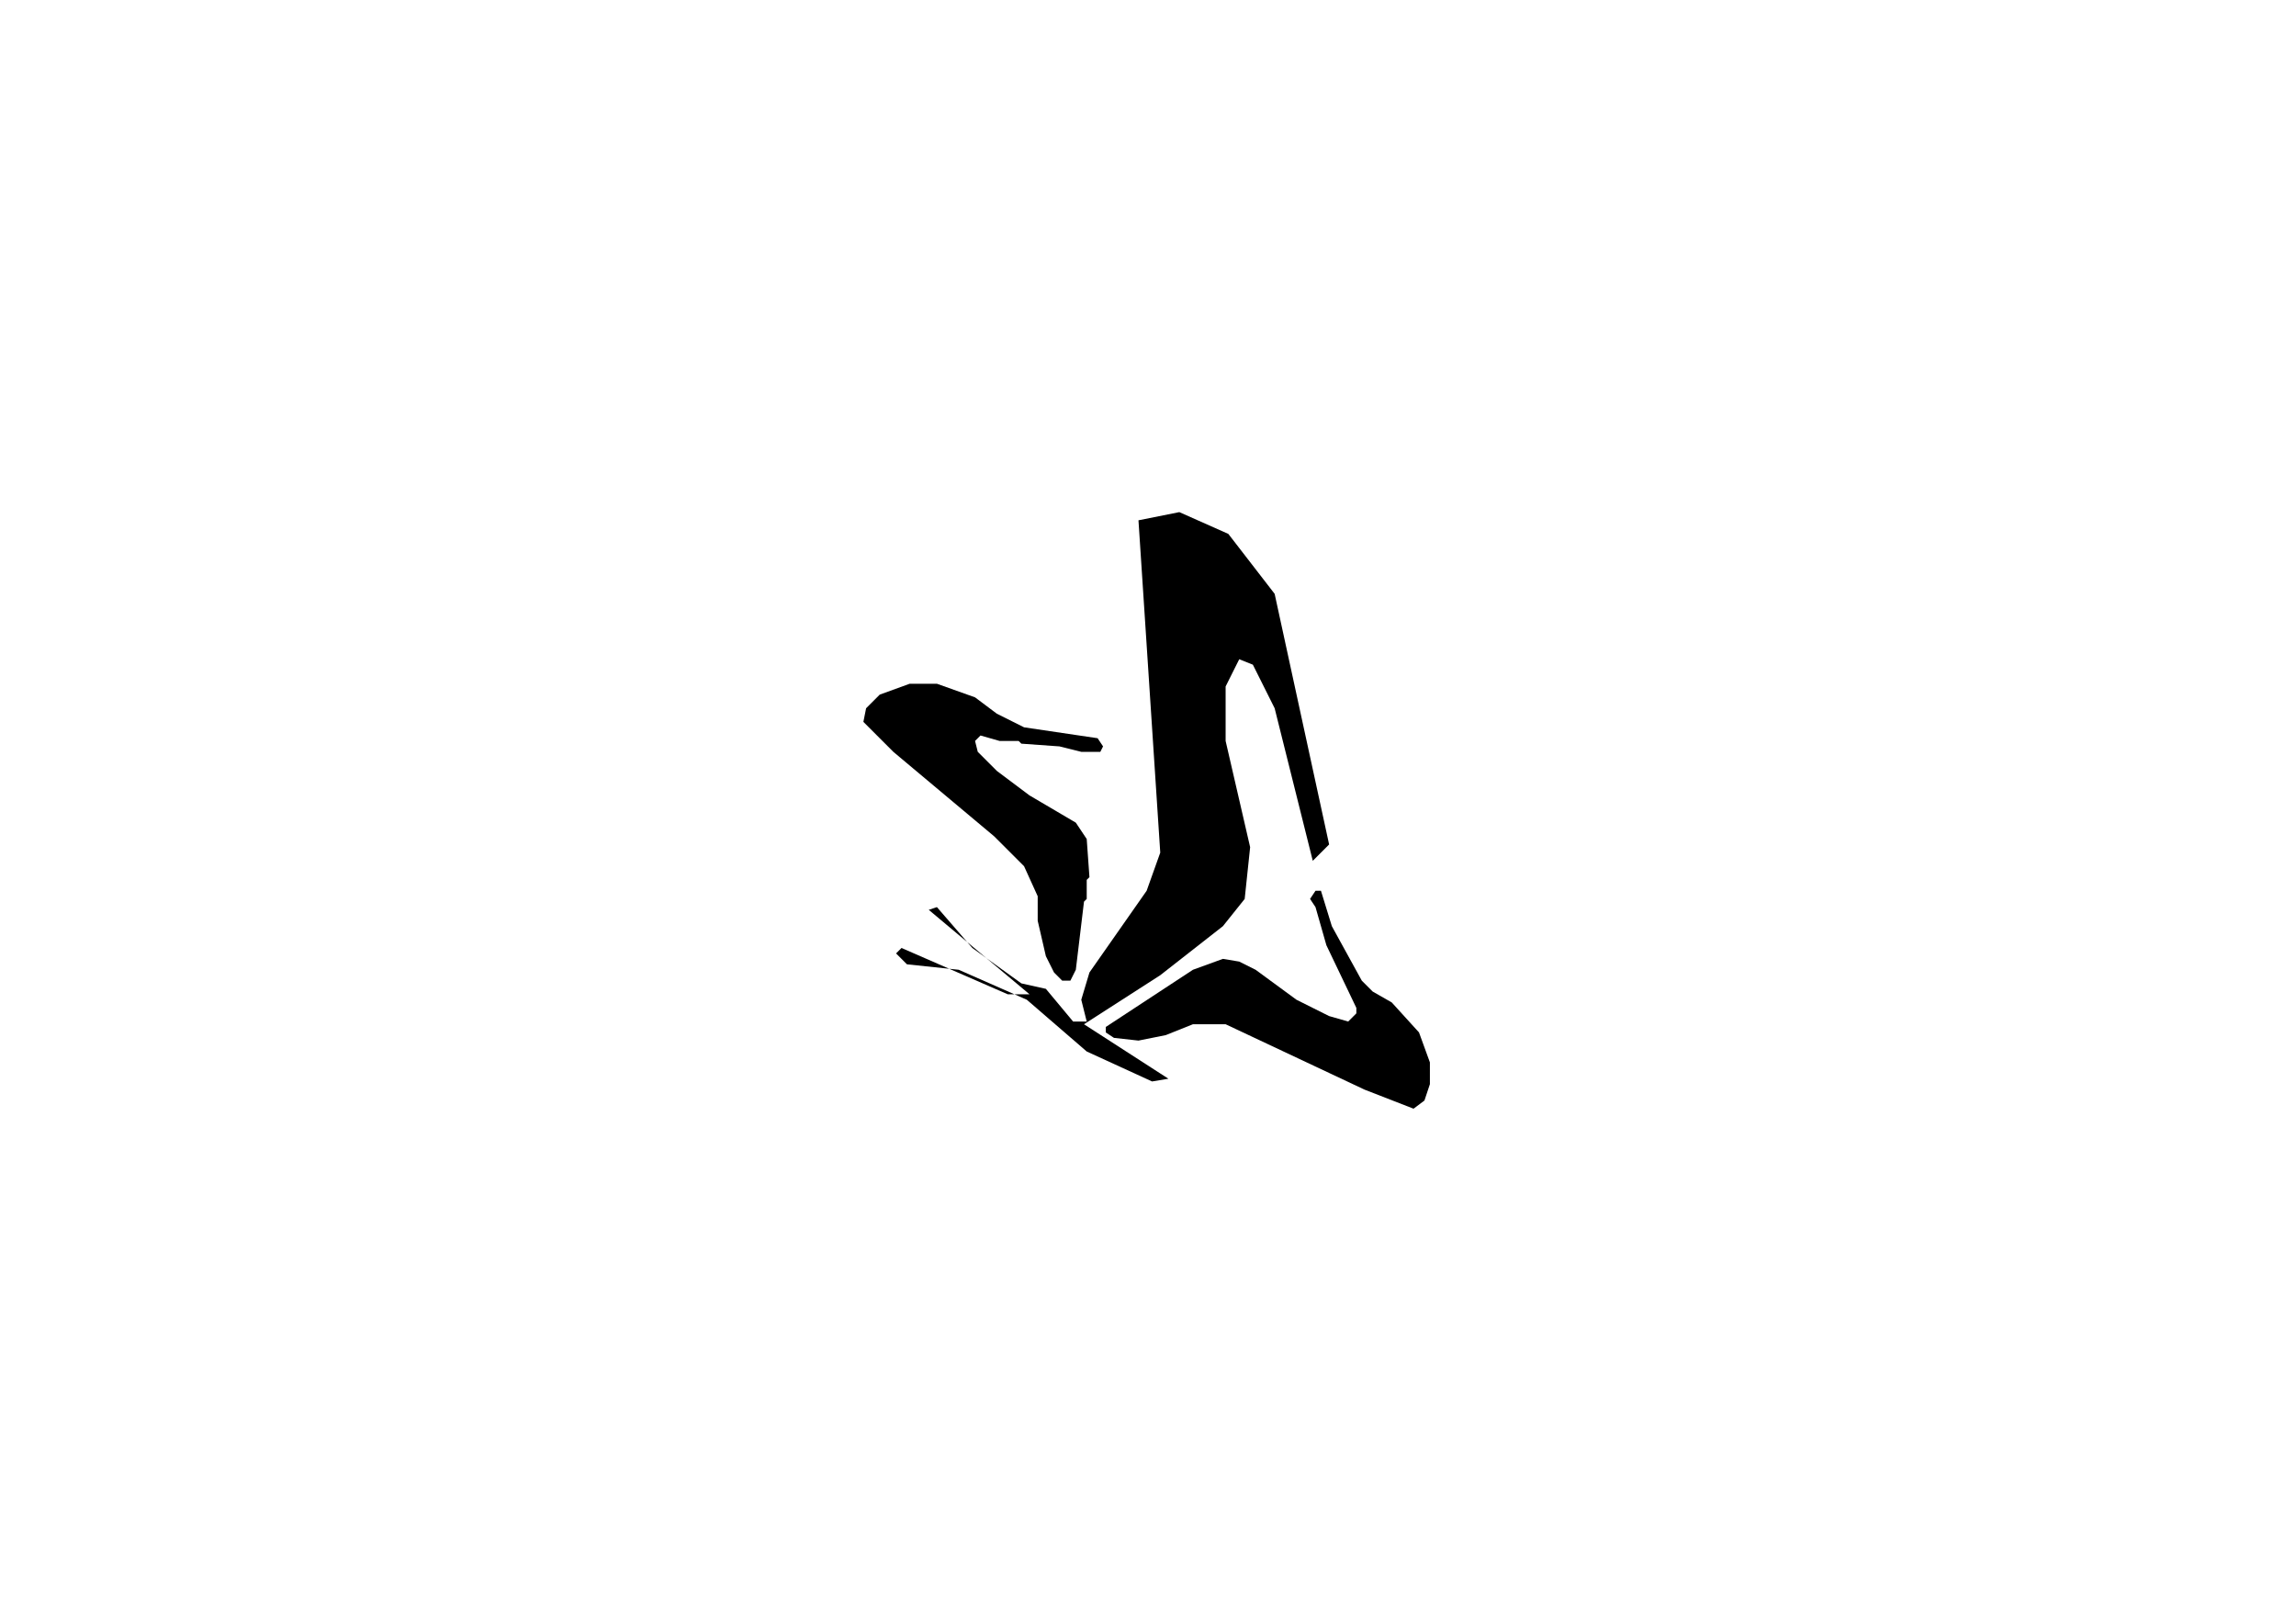
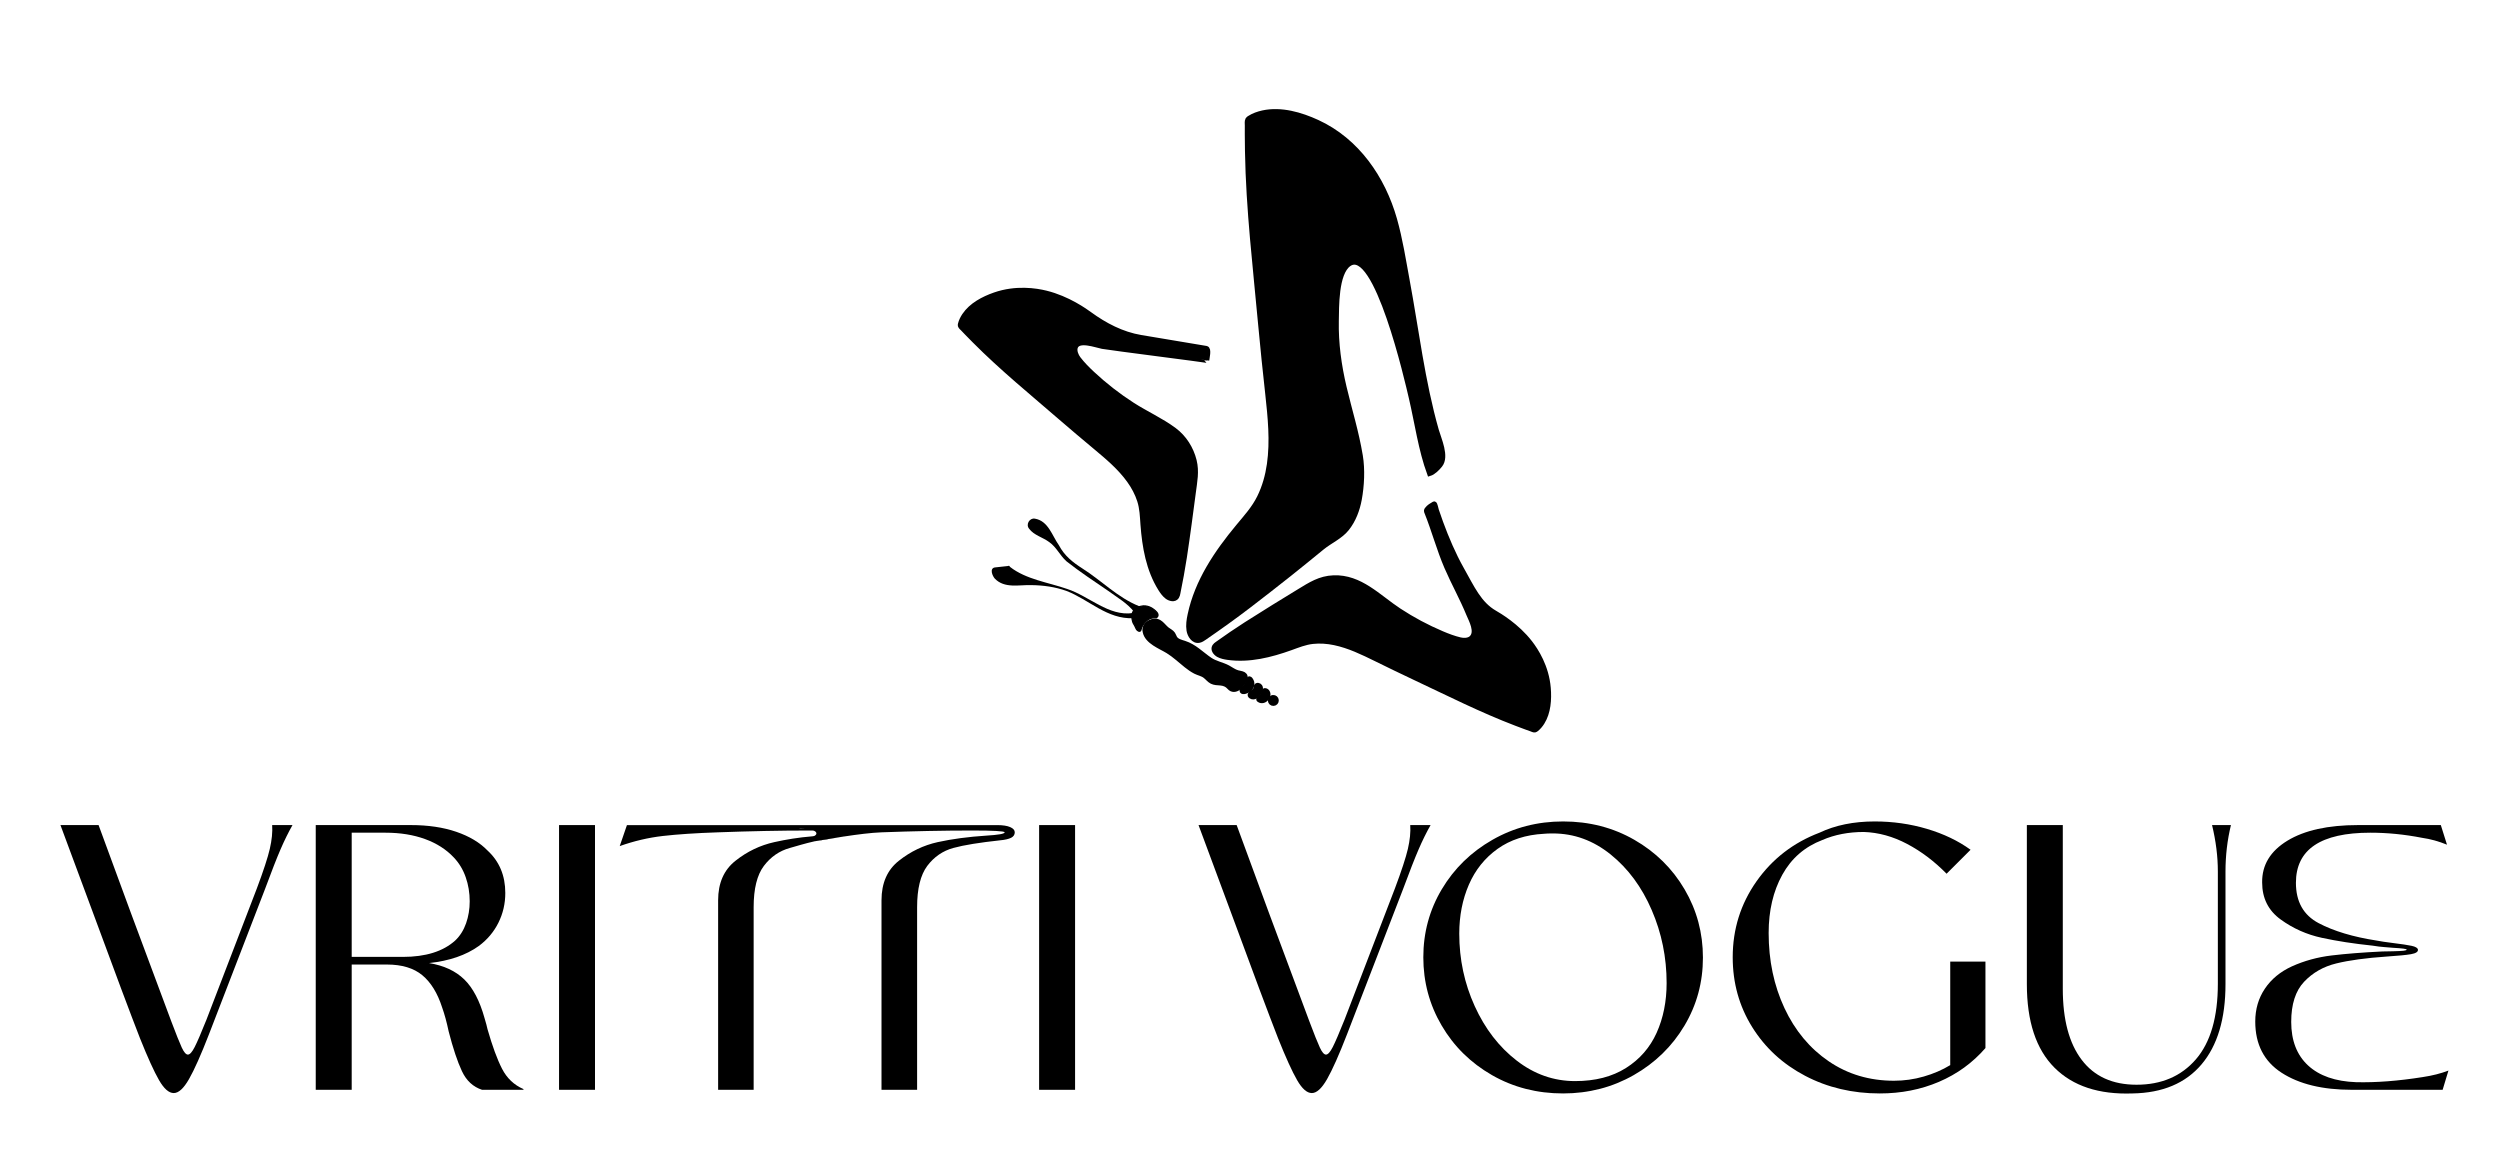
- <svg xmlns="http://www.w3.org/2000/svg" viewBox="0 0 843 596">
-   <path d="M 525 398 L 525 390 L 521 379 L 511 368 L 504 364 L 500 360 L 489 340 L 485 327 L 483 327 L 481 330 L 483 333 L 487 347 L 498 370 L 498 372 L 495 375 L 488 373 L 476 367 L 461 356 L 455 353 L 449 352 L 438 356 L 406 377 L 406 379 L 409 381 L 418 382 L 428 380 L 438 376 L 450 376 L 501 400 L 519 407 L 523 404 Z" fill="black" />
-   <path d="M 323 255 L 318 260 L 317 265 L 328 276 L 365 307 L 376 318 L 381 329 L 381 338 L 384 351 L 387 357 L 390 360 L 393 360 L 395 356 L 398 331 L 399 330 L 399 323 L 400 322 L 399 308 L 395 302 L 378 292 L 366 283 L 359 276 L 358 272 L 360 270 L 367 272 L 374 272 L 375 273 L 389 274 L 397 276 L 404 276 L 405 274 L 403 271 L 376 267 L 366 262 L 358 256 L 344 251 L 334 251 Z" fill="black" />
-   <path d="M 433 188 L 418 191 L 426 313 L 421 327 L 400 357 L 397 367 L 399 375 L 394 375 L 384 363 L 375 361 L 357 348 L 344 333 L 341 334 L 378 365 L 370 365 L 331 348 L 329 350 L 333 354 L 352 356 L 377 367 L 399 386 L 423 397 L 429 396 L 398 376 L 426 358 L 449 340 L 457 330 L 459 311 L 450 272 L 450 252 L 455 242 L 460 244 L 468 260 L 482 316 L 488 310 L 468 218 L 451 196 Z" fill="black" />
+ <svg xmlns="http://www.w3.org/2000/svg" viewBox="170 155 500 235">
+   <path fill-rule="nonzero" fill="black" d="M 188.48 337.227 L 182.09 320.016 L 189.715 320.016 C 193.492 330.379 198.336 343.453 204.242 359.234 C 205.211 361.801 205.914 363.559 206.348 364.5 C 206.785 365.445 207.195 365.918 207.582 365.918 C 207.969 365.918 208.418 365.422 208.926 364.426 C 209.438 363.434 210.223 361.609 211.289 358.945 L 221.383 332.652 C 222.691 329.168 223.551 326.539 223.961 324.773 C 224.371 323.004 224.527 321.422 224.434 320.016 L 228.5 320.016 C 227.676 321.469 226.879 323.09 226.102 324.883 C 225.328 326.672 224.289 329.336 222.98 332.871 L 211.797 361.848 C 210.199 365.965 208.867 368.957 207.801 370.82 C 206.734 372.684 205.719 373.613 204.75 373.613 C 203.781 373.613 202.801 372.758 201.809 371.035 C 200.816 369.316 199.547 366.523 197.996 362.648 C 196.109 357.809 192.938 349.336 188.48 337.227 " />
+   <path fill-rule="nonzero" fill="black" d="M 240.34 321.539 L 240.34 346.379 L 250.578 346.379 C 255.129 346.379 258.617 345.289 261.035 343.109 C 262.004 342.191 262.73 341.043 263.215 339.66 C 263.699 338.281 263.941 336.816 263.941 335.266 C 263.941 333.574 263.676 331.961 263.141 330.438 C 262.609 328.914 261.812 327.594 260.746 326.48 C 259.246 324.883 257.332 323.66 255.008 322.812 C 252.684 321.965 250.047 321.539 247.094 321.539 Z M 267.5 360.832 C 268.469 364.223 269.438 366.863 270.406 368.75 C 271.375 370.637 272.805 371.996 274.691 372.816 L 274.691 372.961 L 266.41 372.961 C 264.621 372.379 263.273 371.137 262.379 369.219 C 261.484 367.309 260.602 364.656 259.73 361.27 C 259.344 359.43 258.906 357.832 258.422 356.477 C 257.504 353.621 256.184 351.477 254.465 350.047 C 252.746 348.621 250.383 347.906 247.383 347.906 L 240.34 347.906 L 240.34 372.961 L 233.148 372.961 L 233.148 320.016 L 252.176 320.016 C 255.613 320.016 258.641 320.465 261.254 321.359 C 263.871 322.254 265.949 323.5 267.5 325.098 C 269.871 327.281 271.059 330.109 271.059 333.598 C 271.059 335.73 270.598 337.711 269.68 339.551 C 268.758 341.395 267.453 342.941 265.758 344.199 C 263.191 346.039 259.875 347.18 255.809 347.613 C 258.762 348.098 261.109 349.188 262.852 350.883 C 264.594 352.578 265.949 355.168 266.918 358.656 C 267.211 359.625 267.402 360.348 267.5 360.832 " />
+   <path fill-rule="nonzero" fill="black" d="M 289 372.961 L 281.809 372.961 L 281.809 320.016 L 289 320.016 Z M 289 372.961 " />
+   <path fill-rule="nonzero" fill="black" d="M 329.824 320.719 L 330.984 320.77 C 330.355 320.688 329.824 320.668 329.824 320.719 " />
+   <path fill-rule="nonzero" fill="black" d="M 329.824 320.719 C 329.824 320.668 330.355 320.688 330.984 320.77 Z M 337.074 322.578 C 337.293 322.543 337.559 322.496 337.805 322.461 C 337.906 322.445 337.988 322.426 338.086 322.41 C 338.254 322.379 338.438 322.363 338.602 322.328 C 338.668 322.328 338.734 322.312 338.801 322.293 L 338.852 322.293 C 341.441 321.898 344.18 321.547 346.301 321.465 C 352.59 321.234 358.648 321.102 364.457 321.102 C 368.773 321.102 370.93 321.234 370.93 321.465 C 370.93 321.766 369.684 321.98 367.211 322.129 C 363.645 322.363 360.406 322.793 357.555 323.422 C 354.699 324.055 352.109 325.301 349.785 327.141 C 347.465 328.965 346.301 331.605 346.301 335.059 L 346.301 372.961 L 353.422 372.961 L 353.422 336.434 C 353.422 332.75 354.102 329.996 355.445 328.188 C 356.809 326.379 358.551 325.168 360.691 324.586 C 362.812 324.004 365.934 323.508 370.051 323.059 C 371.012 322.977 371.742 322.793 372.223 322.559 C 372.707 322.312 372.953 321.945 372.953 321.465 C 372.953 321.035 372.656 320.688 372.043 320.422 C 371.445 320.156 370.566 320.02 369.402 320.02 L 295.387 320.02 L 293.945 324.219 C 296.797 323.207 299.672 322.527 302.574 322.195 C 305.477 321.863 309.164 321.613 313.625 321.465 C 319.918 321.234 325.973 321.102 331.781 321.102 L 332.445 321.102 C 333.086 321.082 333.699 321.734 332.914 322.168 C 332.812 322.203 332.664 322.246 332.523 322.258 C 329.652 322.492 327.25 322.895 324.879 323.422 C 322.023 324.055 319.434 325.301 317.113 327.141 C 314.789 328.965 313.625 331.605 313.625 335.059 L 313.625 372.961 L 320.73 372.961 L 320.73 336.434 C 320.73 332.75 321.41 329.996 322.77 328.188 C 324.133 326.379 325.875 325.168 327.996 324.586 C 329.324 324.219 330.918 323.707 332.926 323.258 " />
+   <path fill-rule="nonzero" fill="black" d="M 332.961 323.242 C 334.07 323.074 335.516 322.844 337.074 322.578 C 335.531 322.742 334.172 322.977 332.961 323.242 " />
+   <path fill-rule="nonzero" fill="black" d="M 385.016 372.961 L 377.824 372.961 L 377.824 320.016 L 385.016 320.016 Z M 385.016 372.961 " />
+   <path fill-rule="nonzero" fill="black" d="M 416.098 337.227 L 409.707 320.016 L 417.332 320.016 C 421.109 330.379 425.949 343.453 431.859 359.234 C 432.824 361.801 433.527 363.559 433.965 364.5 C 434.398 365.445 434.812 365.918 435.199 365.918 C 435.586 365.918 436.035 365.422 436.543 364.426 C 437.051 363.434 437.836 361.609 438.902 358.945 L 448.996 332.652 C 450.305 329.168 451.164 326.539 451.578 324.773 C 451.988 323.004 452.145 321.422 452.047 320.016 L 456.117 320.016 C 455.293 321.469 454.492 323.09 453.719 324.883 C 452.945 326.672 451.902 329.336 450.594 332.871 L 439.41 361.848 C 437.812 365.965 436.48 368.957 435.418 370.82 C 434.352 372.684 433.336 373.613 432.367 373.613 C 431.398 373.613 430.418 372.758 429.426 371.035 C 428.434 369.316 427.16 366.523 425.613 362.648 C 423.723 357.809 420.555 349.336 416.098 337.227 " />
+   <path fill-rule="nonzero" fill="black" d="M 495.188 368.602 C 497.949 366.863 499.992 364.512 501.328 361.559 C 502.656 358.605 503.324 355.289 503.324 351.609 C 503.324 346.477 502.332 341.609 500.344 337.012 C 498.359 332.41 495.625 328.707 492.137 325.898 C 488.652 323.094 484.805 321.688 480.59 321.688 C 479.816 321.688 479.211 321.711 478.773 321.758 C 475.145 321.953 472.059 322.957 469.516 324.773 C 466.973 326.59 465.059 328.977 463.777 331.926 C 462.496 334.879 461.852 338.148 461.852 341.73 C 461.852 346.863 462.883 351.695 464.941 356.219 C 466.996 360.746 469.793 364.379 473.328 367.113 C 476.863 369.852 480.762 371.219 485.02 371.219 C 489.039 371.219 492.43 370.348 495.188 368.602 M 468.391 370.02 C 464.129 367.574 460.773 364.273 458.332 360.105 C 455.887 355.941 454.664 351.391 454.664 346.453 C 454.664 341.512 455.898 336.973 458.367 332.836 C 460.836 328.695 464.215 325.402 468.5 322.957 C 472.785 320.512 477.492 319.289 482.625 319.289 C 487.855 319.289 492.598 320.512 496.859 322.957 C 501.121 325.402 504.473 328.707 506.918 332.871 C 509.363 337.035 510.586 341.586 510.586 346.523 C 510.586 351.465 509.352 356.004 506.883 360.141 C 504.414 364.281 501.035 367.574 496.75 370.02 C 492.465 372.465 487.758 373.688 482.625 373.688 C 477.395 373.688 472.648 372.465 468.391 370.02 " />
+   <path fill-rule="nonzero" fill="black" d="M 531.031 370.164 C 526.551 367.816 523.016 364.562 520.426 360.398 C 517.836 356.234 516.543 351.586 516.543 346.453 C 516.543 340.836 518.129 335.777 521.297 331.273 C 524.469 326.77 528.672 323.527 533.898 321.539 C 537.047 320.043 540.727 319.289 544.938 319.289 C 548.57 319.289 552.059 319.785 555.398 320.777 C 558.738 321.77 561.645 323.164 564.113 324.953 L 559.316 329.746 C 556.898 327.277 554.273 325.293 551.438 323.793 C 548.605 322.293 545.715 321.492 542.762 321.395 C 539.711 321.395 536.949 321.93 534.48 322.996 C 530.945 324.348 528.27 326.672 526.453 329.965 C 524.637 333.258 523.73 337.133 523.73 341.586 C 523.73 347.105 524.785 352.117 526.891 356.621 C 528.996 361.121 531.949 364.672 535.75 367.262 C 539.551 369.852 543.898 371.148 548.789 371.148 C 550.82 371.148 552.809 370.867 554.742 370.309 C 556.68 369.754 558.449 368.992 560.047 368.023 L 560.047 347.324 L 567.09 347.324 L 567.09 364.609 C 564.523 367.562 561.426 369.812 557.793 371.363 C 554.164 372.914 550.215 373.688 545.957 373.688 C 540.484 373.688 535.508 372.516 531.031 370.164 " />
+   <path fill-rule="nonzero" fill="black" d="M 580.891 368.531 C 577.211 364.852 575.371 359.281 575.371 351.828 L 575.371 320.016 L 582.559 320.016 L 582.559 352.773 C 582.559 358.922 583.82 363.656 586.34 366.969 C 588.855 370.289 592.512 371.945 597.305 371.945 C 602.289 371.945 606.25 370.25 609.18 366.863 C 612.105 363.473 613.57 358.438 613.57 351.754 L 613.57 329.312 C 613.57 326.309 613.184 323.211 612.41 320.016 L 616.188 320.016 C 615.461 323.02 615.098 326.117 615.098 329.312 L 615.098 351.828 C 615.098 358.75 613.5 364.102 610.305 367.879 C 607.109 371.652 602.508 373.59 596.504 373.688 C 589.773 373.93 584.57 372.211 580.891 368.531 " />
+   <path fill-rule="nonzero" fill="black" d="M 640.371 372.961 C 634.512 372.961 629.828 371.824 626.316 369.547 C 622.805 367.273 621.051 363.859 621.051 359.309 C 621.051 356.84 621.691 354.648 622.977 352.734 C 624.258 350.824 626.062 349.336 628.387 348.27 C 630.855 347.156 633.508 346.43 636.34 346.09 C 639.172 345.75 642.547 345.484 646.473 345.293 C 646.859 345.293 647.559 345.277 648.578 345.254 C 649.594 345.23 650.309 345.191 650.723 345.145 C 651.129 345.098 651.336 345.023 651.336 344.926 C 651.336 344.781 650.441 344.66 648.648 344.562 C 648.164 344.516 647.57 344.469 646.871 344.418 C 646.168 344.371 645.383 344.273 644.512 344.129 C 640.781 343.742 637.402 343.219 634.379 342.566 C 631.352 341.914 628.605 340.691 626.137 338.898 C 623.664 337.109 622.43 334.637 622.43 331.492 C 622.383 328.004 624.066 325.223 627.48 323.141 C 630.891 321.059 635.602 320.016 641.605 320.016 L 658.164 320.016 L 659.398 323.938 C 657.754 323.262 656.082 322.801 654.387 322.559 C 650.902 321.879 647.461 321.539 644.074 321.539 C 634.148 321.539 629.184 324.883 629.184 331.562 C 629.184 335.34 630.695 338.027 633.723 339.625 C 636.75 341.223 640.613 342.383 645.309 343.109 C 646.035 343.258 647.172 343.426 648.723 343.621 C 650.32 343.816 651.52 343.996 652.316 344.164 C 653.117 344.336 653.539 344.59 653.59 344.926 C 653.637 345.363 653.176 345.664 652.207 345.836 C 651.238 346.004 649.617 346.16 647.344 346.309 C 643.18 346.598 639.812 347.059 637.246 347.688 C 634.68 348.316 632.539 349.539 630.82 351.355 C 629.102 353.172 628.242 355.848 628.242 359.383 C 628.242 363.109 629.367 366.016 631.617 368.094 C 633.871 370.176 637.078 371.289 641.242 371.438 C 645.211 371.531 649.641 371.195 654.531 370.418 C 656.469 370.129 658.188 369.691 659.688 369.113 L 658.527 372.961 Z M 640.371 372.961 " />
+   <path fill-rule="nonzero" fill="black" d="M 419.555 178.938 C 419.371 179.27 419.473 179.781 419.461 180.141 C 419.441 180.699 419.453 181.262 419.457 181.824 C 419.461 182.949 419.473 184.074 419.492 185.195 C 419.688 196.918 421.09 208.496 422.152 220.148 C 422.566 224.695 423.051 229.242 423.547 233.777 C 424.055 238.438 424.547 243.188 423.879 247.855 C 423.551 250.141 422.93 252.387 421.906 254.461 C 420.812 256.68 419.215 258.426 417.652 260.309 C 413.344 265.504 409.434 271.254 408.016 277.965 C 407.801 278.965 407.637 280.043 407.801 281.066 C 407.953 282.016 408.691 283.312 409.855 283.062 C 410.234 282.98 410.562 282.754 410.879 282.535 C 413.914 280.445 416.879 278.324 419.805 276.086 C 422.512 274.016 425.195 271.914 427.867 269.801 C 430.082 268.055 432.25 266.254 434.438 264.48 C 436.023 263.195 438.094 262.312 439.367 260.703 C 440.695 259.031 441.469 256.969 441.855 254.883 C 442.359 252.148 442.523 248.914 442.066 246.16 C 441.258 241.301 439.953 237.238 438.82 232.453 C 437.793 228.109 437.176 223.652 437.266 219.184 C 437.324 216.418 437.168 209.664 439.77 207.812 C 445.262 203.906 451.531 231.426 452.262 234.551 C 453.422 239.512 454.164 244.941 455.914 249.715 C 456.676 249.488 457.488 248.664 458.012 248.012 C 459.391 246.301 457.789 242.879 457.273 241.082 C 454.488 231.328 453.281 221.023 451.43 211.062 C 450.672 206.977 450.039 202.859 448.906 198.863 C 446.574 190.645 441.398 183.102 433.457 179.453 C 430.145 177.93 426.23 176.785 422.574 177.574 C 421.645 177.777 420.699 178.109 419.895 178.625 C 419.777 178.695 419.66 178.777 419.582 178.895 C 419.574 178.906 419.562 178.922 419.555 178.938 " />
+   <path fill="none" stroke-width="1" stroke-linecap="butt" stroke-linejoin="miter" stroke="black" stroke-miterlimit="10" d="M -0 0.001 C -0.184 -0.331 -0.083 -0.843 -0.094 -1.203 C -0.114 -1.762 -0.102 -2.326 -0.098 -2.889 C -0.094 -4.015 -0.083 -5.142 -0.063 -6.264 C 0.133 -18.001 1.537 -29.593 2.6 -41.26 C 3.015 -45.812 3.5 -50.365 3.997 -54.905 C 4.505 -59.571 4.998 -64.327 4.329 -69 C 4.001 -71.288 3.379 -73.537 2.354 -75.614 C 1.259 -77.835 -0.341 -79.584 -1.905 -81.469 C -6.219 -86.67 -10.134 -92.427 -11.553 -99.146 C -11.769 -100.148 -11.933 -101.227 -11.769 -102.252 C -11.616 -103.202 -10.877 -104.501 -9.711 -104.25 C -9.332 -104.168 -9.004 -103.941 -8.687 -103.722 C -5.648 -101.63 -2.679 -99.506 0.25 -97.265 C 2.96 -95.192 5.647 -93.088 8.322 -90.972 C 10.54 -89.224 12.71 -87.421 14.901 -85.646 C 16.488 -84.359 18.561 -83.475 19.836 -81.864 C 21.166 -80.19 21.94 -78.125 22.328 -76.036 C 22.832 -73.299 22.996 -70.06 22.539 -67.303 C 21.729 -62.438 20.423 -58.37 19.289 -53.579 C 18.26 -49.23 17.642 -44.768 17.732 -40.294 C 17.791 -37.525 17.634 -30.763 20.239 -28.909 C 25.738 -24.998 32.015 -52.551 32.746 -55.68 C 33.908 -60.647 34.651 -66.083 36.403 -70.862 C 37.166 -70.635 37.979 -69.81 38.503 -69.157 C 39.884 -67.444 38.28 -64.018 37.764 -62.219 C 34.976 -52.453 33.767 -42.136 31.913 -32.163 C 31.155 -28.072 30.521 -23.95 29.387 -19.949 C 27.052 -11.72 21.87 -4.168 13.919 -0.515 C 10.602 1.01 6.683 2.156 3.023 1.366 C 2.092 1.163 1.146 0.831 0.34 0.314 C 0.223 0.244 0.105 0.162 0.027 0.044 C 0.019 0.033 0.007 0.017 -0 0.001 Z M -0 0.001 " transform="matrix(0.998785, 0, 0, -0.998785, 419.5551, 178.9389)" />
+   <path fill-rule="nonzero" fill="black" d="M 362.07 220.125 C 362.137 220.367 362.418 220.566 362.578 220.742 C 362.828 221.02 363.094 221.281 363.352 221.551 C 363.871 222.086 364.395 222.617 364.918 223.145 C 370.402 228.66 376.402 233.543 382.27 238.625 C 384.559 240.605 386.883 242.559 389.207 244.5 C 391.59 246.492 394.012 248.535 395.84 251.074 C 396.734 252.316 397.469 253.676 397.934 255.137 C 398.434 256.703 398.473 258.27 398.59 259.891 C 398.922 264.355 399.699 268.902 402.105 272.762 C 402.469 273.336 402.883 273.926 403.434 274.34 C 403.941 274.727 404.891 275.008 405.332 274.352 C 405.473 274.137 405.527 273.879 405.578 273.629 C 406.066 271.234 406.508 268.855 406.879 266.441 C 407.219 264.203 407.535 261.965 407.84 259.727 C 408.125 257.648 408.398 255.57 408.668 253.492 C 408.949 251.316 409.371 249.32 408.836 247.141 C 408.238 244.719 406.844 242.504 404.84 241.012 C 402.215 239.062 399.211 237.738 396.469 235.969 C 393.617 234.137 390.934 232.043 388.453 229.727 C 387.461 228.797 386.496 227.828 385.672 226.746 C 385.23 226.164 384.824 225.223 385.059 224.48 C 385.637 222.656 389.254 224.055 390.477 224.277 C 392.105 224.57 411.355 227.016 411.352 227.074 C 411.391 226.617 411.852 224.785 411.242 224.684 C 406.879 223.953 402.516 223.223 398.152 222.492 C 394.41 221.867 390.961 220.059 387.918 217.84 C 387.113 217.254 383.594 214.695 379.164 213.613 C 377.188 213.129 373.195 212.496 368.949 213.977 C 366.668 214.773 364.27 216.027 362.887 218.082 C 362.535 218.609 362.238 219.203 362.086 219.82 C 362.066 219.906 362.047 220 362.062 220.09 C 362.066 220.102 362.066 220.113 362.07 220.125 " />
+   <path fill="none" stroke-width="1" stroke-linecap="butt" stroke-linejoin="miter" stroke="black" stroke-miterlimit="10" d="M -0.001 -0 C 0.066 -0.243 0.347 -0.442 0.508 -0.618 C 0.758 -0.896 1.024 -1.158 1.282 -1.428 C 1.802 -1.963 2.326 -2.495 2.85 -3.023 C 8.341 -8.546 14.349 -13.434 20.223 -18.523 C 22.515 -20.506 24.842 -22.461 27.169 -24.405 C 29.555 -26.399 31.979 -28.445 33.81 -30.987 C 34.705 -32.231 35.441 -33.592 35.906 -35.054 C 36.407 -36.623 36.446 -38.191 36.563 -39.814 C 36.896 -44.284 37.674 -48.837 40.083 -52.701 C 40.447 -53.276 40.861 -53.866 41.413 -54.281 C 41.921 -54.668 42.872 -54.95 43.314 -54.293 C 43.454 -54.078 43.509 -53.819 43.56 -53.569 C 44.049 -51.172 44.491 -48.79 44.862 -46.373 C 45.203 -44.132 45.519 -41.891 45.824 -39.65 C 46.11 -37.569 46.384 -35.489 46.654 -33.408 C 46.935 -31.229 47.358 -29.231 46.822 -27.049 C 46.223 -24.624 44.827 -22.406 42.821 -20.912 C 40.193 -18.961 37.185 -17.635 34.439 -15.863 C 31.584 -14.029 28.898 -11.933 26.414 -9.613 C 25.421 -8.683 24.455 -7.713 23.629 -6.629 C 23.188 -6.047 22.781 -5.104 23.015 -4.361 C 23.594 -2.534 27.216 -3.935 28.44 -4.158 C 30.071 -4.451 49.344 -6.899 49.34 -6.958 C 49.38 -6.5 49.841 -4.666 49.231 -4.564 C 44.862 -3.833 40.494 -3.102 36.125 -2.37 C 32.378 -1.744 28.925 0.066 25.878 2.288 C 25.073 2.874 21.549 5.436 17.114 6.52 C 15.135 7.004 11.138 7.638 6.886 6.156 C 4.602 5.358 2.201 4.103 0.817 2.045 C 0.465 1.517 0.167 0.923 0.015 0.305 C -0.005 0.219 -0.024 0.125 -0.009 0.035 C -0.005 0.023 -0.005 0.012 -0.001 -0 Z M -0.001 -0 " transform="matrix(0.998785, 0, 0, -0.998785, 362.0711, 220.1249)" />
+   <path fill-rule="nonzero" fill="black" d="M 476.961 300.988 C 476.727 301.027 476.441 300.855 476.227 300.785 C 475.887 300.68 475.559 300.547 475.223 300.426 C 474.555 300.18 473.891 299.93 473.227 299.676 C 466.293 297.031 459.707 293.695 453.008 290.547 C 450.391 289.32 447.789 288.051 445.199 286.777 C 442.535 285.469 439.816 284.148 436.895 283.539 C 435.465 283.242 433.996 283.129 432.539 283.289 C 430.984 283.461 429.602 284.035 428.141 284.559 C 424.121 286 419.855 287.082 415.559 286.48 C 414.918 286.391 414.242 286.254 413.668 285.938 C 413.137 285.641 412.523 284.922 412.926 284.285 C 413.055 284.078 413.258 283.93 413.457 283.789 C 415.355 282.434 417.258 281.129 419.223 279.871 C 421.039 278.707 422.867 277.566 424.703 276.43 C 426.402 275.379 428.105 274.332 429.816 273.293 C 432.066 271.922 433.969 270.668 436.699 270.562 C 442.059 270.352 445.668 274.418 449.82 277.141 C 452.523 278.914 455.387 280.445 458.367 281.707 C 459.562 282.215 460.781 282.68 462.043 282.977 C 462.723 283.141 463.703 283.129 464.258 282.637 C 465.621 281.426 464.211 278.965 463.762 277.867 C 462.441 274.648 460.73 271.609 459.352 268.414 C 457.809 264.828 456.812 261.039 455.355 257.418 C 455.316 257.324 455.273 257.219 455.289 257.117 C 455.305 257.031 455.352 256.957 455.406 256.887 C 455.805 256.352 456.273 256.113 456.828 255.781 C 456.984 255.688 457.211 256.852 457.277 257.051 C 457.551 257.871 457.832 258.684 458.129 259.496 C 459.309 262.707 460.656 265.887 462.336 268.867 C 464.43 272.582 465.824 275.777 468.938 277.57 C 469.762 278.047 473.355 280.121 476.016 283.566 C 477.203 285.102 479.305 288.336 479.656 292.609 C 479.844 294.906 479.684 297.484 478.426 299.488 C 478.105 299.996 477.703 300.488 477.223 300.855 C 477.152 300.91 477.078 300.961 476.992 300.984 C 476.984 300.984 476.973 300.988 476.961 300.988 " />
+   <path fill="none" stroke-width="1" stroke-linecap="butt" stroke-linejoin="miter" stroke="black" stroke-miterlimit="10" d="M -0 0.001 C -0.235 -0.038 -0.52 0.134 -0.736 0.205 C -1.076 0.31 -1.404 0.443 -1.741 0.564 C -2.409 0.811 -3.074 1.061 -3.739 1.315 C -10.681 3.963 -17.275 7.303 -23.982 10.455 C -26.603 11.683 -29.208 12.954 -31.801 14.229 C -34.468 15.54 -37.19 16.861 -40.115 17.472 C -41.547 17.769 -43.017 17.882 -44.476 17.722 C -46.033 17.55 -47.417 16.975 -48.88 16.451 C -52.904 15.008 -57.175 13.924 -61.477 14.527 C -62.119 14.617 -62.795 14.753 -63.37 15.07 C -63.902 15.367 -64.516 16.087 -64.113 16.725 C -63.984 16.932 -63.781 17.08 -63.581 17.221 C -61.681 18.578 -59.776 19.885 -57.809 21.144 C -55.99 22.309 -54.16 23.452 -52.322 24.59 C -50.62 25.642 -48.915 26.69 -47.202 27.73 C -44.949 29.103 -43.045 30.358 -40.311 30.464 C -34.945 30.675 -31.331 26.604 -27.174 23.878 C -24.467 22.102 -21.601 20.569 -18.617 19.306 C -17.42 18.797 -16.2 18.332 -14.936 18.035 C -14.256 17.871 -13.274 17.882 -12.719 18.375 C -11.354 19.587 -12.766 22.051 -13.216 23.15 C -14.537 26.373 -16.25 29.416 -17.631 32.615 C -19.176 36.205 -20.173 39.999 -21.632 43.624 C -21.671 43.718 -21.714 43.824 -21.698 43.926 C -21.683 44.012 -21.636 44.086 -21.581 44.156 C -21.182 44.692 -20.713 44.931 -20.158 45.263 C -20.001 45.357 -19.774 44.192 -19.708 43.992 C -19.434 43.171 -19.152 42.357 -18.855 41.544 C -17.674 38.329 -16.325 35.145 -14.643 32.161 C -12.547 28.442 -11.15 25.243 -8.033 23.448 C -7.208 22.97 -3.61 20.894 -0.947 17.444 C 0.242 15.907 2.346 12.669 2.698 8.39 C 2.886 6.091 2.726 3.509 1.466 1.503 C 1.146 0.995 0.743 0.502 0.262 0.134 C 0.191 0.079 0.117 0.029 0.031 0.005 C 0.023 0.005 0.011 0.001 -0 0.001 Z M -0 0.001 " transform="matrix(0.998785, 0, 0, -0.998785, 476.9612, 300.9894)" />
+   <path fill-rule="nonzero" fill="black" d="M 398.234 280.809 C 398.434 279.938 399.305 279.184 399.426 279.078 C 399.656 278.879 400.207 278.5 401.301 278.535 C 401.418 278.449 401.547 278.32 401.59 278.141 C 401.707 277.645 401.082 277.148 400.832 276.949 C 400.613 276.773 399.512 275.891 398.129 276.266 C 397.883 276.328 396.996 276.566 396.574 277.383 C 396.23 278.051 396.391 278.738 396.504 279.223 C 396.637 279.785 396.785 279.711 397.191 280.664 C 397.219 280.73 397.305 280.941 397.516 281.098 C 397.566 281.137 397.797 281.312 397.984 281.242 C 398.164 281.172 398.215 280.906 398.234 280.809 " />
+   <path fill="none" stroke-width="0.25" stroke-linecap="butt" stroke-linejoin="miter" stroke="black" stroke-miterlimit="10" d="M -0.001 0.001 C 0.198 0.873 1.07 1.628 1.192 1.733 C 1.422 1.933 1.974 2.312 3.069 2.277 C 3.186 2.363 3.315 2.492 3.358 2.672 C 3.476 3.169 2.85 3.665 2.6 3.865 C 2.381 4.041 1.278 4.925 -0.107 4.549 C -0.353 4.487 -1.241 4.248 -1.663 3.431 C -2.007 2.762 -1.847 2.074 -1.734 1.589 C -1.601 1.025 -1.452 1.1 -1.045 0.145 C -1.018 0.079 -0.932 -0.132 -0.721 -0.289 C -0.67 -0.328 -0.439 -0.504 -0.251 -0.433 C -0.072 -0.363 -0.021 -0.097 -0.001 0.001 Z M -0.001 0.001 " transform="matrix(0.998785, 0, 0, -0.998785, 398.2355, 280.8093)" />
+   <path fill-rule="nonzero" fill="black" d="M 399.031 281.348 C 398.996 281.176 398.953 280.941 399.016 280.652 C 399.172 279.918 399.879 279.438 400.496 279.281 C 401.93 278.91 402.48 280.16 403.426 280.91 C 403.812 281.211 404.301 281.414 404.574 281.824 C 404.738 282.07 404.809 282.367 404.965 282.617 C 405.355 283.246 406.164 283.43 406.867 283.652 C 408.891 284.297 410.262 285.801 411.973 286.965 C 413.066 287.711 414.418 287.914 415.574 288.531 C 416.223 288.875 416.816 289.352 417.523 289.543 C 417.812 289.625 418.113 289.652 418.398 289.746 C 418.879 289.902 419.137 290.16 418.996 290.656 C 418.598 292.086 416.957 293.688 415.879 292.445 C 415.398 291.891 414.805 291.66 414.082 291.598 C 413.508 291.551 412.906 291.555 412.391 291.297 C 411.871 291.035 411.516 290.547 411.055 290.188 C 410.469 289.73 409.727 289.621 409.074 289.285 C 408.414 288.945 407.812 288.512 407.234 288.051 C 406.027 287.09 404.914 286.016 403.598 285.207 C 402.078 284.27 399.441 283.34 399.031 281.348 " />
+   <path fill="none" stroke-width="1" stroke-linecap="butt" stroke-linejoin="miter" stroke="black" stroke-miterlimit="10" d="M -0.002 -0.002 C -0.037 0.17 -0.08 0.405 -0.017 0.694 C 0.139 1.429 0.847 1.911 1.465 2.067 C 2.9 2.439 3.452 1.187 4.398 0.436 C 4.786 0.135 5.274 -0.068 5.548 -0.479 C 5.712 -0.725 5.783 -1.023 5.939 -1.273 C 6.33 -1.903 7.14 -2.087 7.844 -2.309 C 9.87 -2.955 11.243 -4.46 12.956 -5.626 C 14.051 -6.373 15.404 -6.576 16.562 -7.194 C 17.211 -7.538 17.805 -8.016 18.513 -8.207 C 18.803 -8.289 19.104 -8.317 19.389 -8.411 C 19.87 -8.567 20.128 -8.825 19.988 -9.322 C 19.589 -10.753 17.946 -12.357 16.867 -11.113 C 16.386 -10.558 15.791 -10.327 15.068 -10.264 C 14.493 -10.217 13.89 -10.221 13.374 -9.963 C 12.854 -9.701 12.498 -9.212 12.037 -8.853 C 11.45 -8.395 10.707 -8.285 10.054 -7.949 C 9.393 -7.609 8.79 -7.175 8.212 -6.713 C 7.003 -5.751 5.888 -4.676 4.57 -3.866 C 3.049 -2.927 0.409 -1.997 -0.002 -0.002 Z M -0.002 -0.002 " transform="matrix(0.998785, 0, 0, -0.998785, 399.0328, 281.3457)" />
+   <path fill-rule="nonzero" fill="black" d="M 418.316 292.949 C 418.324 292.934 418.336 292.918 418.344 292.906 C 418.414 292.82 418.504 292.762 418.59 292.695 C 419.094 292.301 419.418 291.625 419.555 291.012 C 419.59 290.848 419.664 290.609 419.879 290.633 C 420.105 290.66 420.273 290.953 420.363 291.137 C 420.723 291.859 420.371 292.715 419.715 293.125 C 419.441 293.293 418.562 293.672 418.324 293.285 C 418.258 293.176 418.254 293.055 418.316 292.949 " />
+   <path fill="none" stroke-width="0.75" stroke-linecap="butt" stroke-linejoin="miter" stroke="black" stroke-miterlimit="10" d="M 0.001 -0 C 0.009 0.015 0.02 0.031 0.028 0.043 C 0.099 0.129 0.189 0.187 0.275 0.254 C 0.779 0.649 1.104 1.326 1.241 1.94 C 1.276 2.104 1.35 2.342 1.565 2.319 C 1.792 2.292 1.96 1.998 2.05 1.814 C 2.41 1.091 2.058 0.234 1.401 -0.176 C 1.127 -0.344 0.247 -0.724 0.009 -0.337 C -0.058 -0.227 -0.062 -0.106 0.001 -0 Z M 0.001 -0 " transform="matrix(0.998785, 0, 0, -0.998785, 418.3156, 292.9489)" />
+   <path fill-rule="nonzero" fill="black" d="M 420.074 293.641 C 420.223 293.438 420.477 293.344 420.676 293.195 C 420.84 293.07 420.988 292.906 421.043 292.707 C 421.09 292.535 421.066 292.336 421.156 292.18 C 421.359 291.812 421.855 291.914 422.074 292.211 C 422.367 292.613 422.168 293.18 421.949 293.57 C 421.609 294.172 420.816 294.832 420.121 294.348 C 420.031 294.289 419.953 294.211 419.918 294.109 C 419.852 293.934 419.973 293.777 420.074 293.641 " />
+   <path fill="none" stroke-width="0.75" stroke-linecap="butt" stroke-linejoin="miter" stroke="black" stroke-miterlimit="10" d="M 0.001 0.001 C 0.15 0.205 0.404 0.298 0.604 0.447 C 0.768 0.572 0.917 0.737 0.971 0.936 C 1.018 1.108 0.995 1.308 1.085 1.464 C 1.288 1.832 1.785 1.73 2.004 1.433 C 2.297 1.03 2.098 0.463 1.879 0.072 C 1.538 -0.531 0.744 -1.192 0.048 -0.707 C -0.042 -0.648 -0.12 -0.57 -0.155 -0.468 C -0.222 -0.292 -0.1 -0.136 0.001 0.001 Z M 0.001 0.001 " transform="matrix(0.998785, 0, 0, -0.998785, 420.0729, 293.6419)" />
+   <path fill-rule="nonzero" fill="black" d="M 421.801 294.602 C 422.172 294.402 422.543 293.848 422.625 293.441 C 422.637 293.363 422.645 293.289 422.668 293.215 C 422.746 292.953 423.047 292.961 423.25 293.059 C 423.703 293.277 423.824 293.887 423.641 294.312 C 423.387 294.898 422.816 295.379 422.141 295.238 C 421.953 295.199 421.457 294.98 421.656 294.719 C 421.695 294.664 421.746 294.633 421.801 294.602 " />
+   <path fill="none" stroke-width="0.75" stroke-linecap="butt" stroke-linejoin="miter" stroke="black" stroke-miterlimit="10" d="M -0.001 0.002 C 0.371 0.201 0.742 0.756 0.824 1.163 C 0.836 1.241 0.844 1.316 0.867 1.39 C 0.946 1.652 1.247 1.644 1.45 1.546 C 1.904 1.327 2.025 0.717 1.841 0.291 C 1.587 -0.296 1.016 -0.777 0.339 -0.636 C 0.152 -0.597 -0.345 -0.378 -0.145 -0.116 C -0.106 -0.061 -0.056 -0.03 -0.001 0.002 Z M -0.001 0.002 " transform="matrix(0.998785, 0, 0, -0.998785, 421.8016, 294.6031)" />
+   <path fill-rule="nonzero" fill="black" d="M 425.383 295.039 C 425.414 295.438 425.117 295.781 424.719 295.809 C 424.324 295.84 423.98 295.539 423.949 295.145 C 423.922 294.75 424.219 294.402 424.613 294.375 C 425.012 294.348 425.355 294.645 425.383 295.039 " />
+   <path fill="none" stroke-width="0.75" stroke-linecap="butt" stroke-linejoin="miter" stroke="black" stroke-miterlimit="10" d="M -0.001 0 C 0.03 -0.399 -0.267 -0.743 -0.666 -0.77 C -1.061 -0.801 -1.405 -0.5 -1.437 -0.105 C -1.464 0.29 -1.167 0.638 -0.772 0.665 C -0.373 0.693 -0.029 0.395 -0.001 0 Z M -0.001 0 " transform="matrix(0.998785, 0, 0, -0.998785, 425.3842, 295.0394)" />
+   <path fill-rule="nonzero" fill="black" d="M 376.965 258.727 C 379.668 259.176 380.418 262.137 381.785 264.055 C 382.914 266.18 384.516 267.434 386.484 268.699 C 390.32 271.125 393.562 274.531 397.82 276.234 C 399.195 276.754 397.887 278.641 396.918 277.504 C 395.5 275.637 393.488 274.539 391.645 273.18 C 388.812 271.234 386 269.395 383.289 267.258 C 381.941 266.035 381.316 264.461 379.867 263.434 C 378.559 262.445 376.789 262.066 375.82 260.742 C 375.109 259.906 375.898 258.547 376.965 258.727 " />
+   <path fill-rule="nonzero" fill="black" d="M 371.547 268.207 C 371.898 268.125 371.785 268.113 372.023 268.395 C 375.25 270.902 379.629 271.465 383.418 272.785 C 387.832 274.219 391.703 278.305 396.559 277.613 C 396.84 277.57 397.105 277.758 397.152 278.039 C 397.203 278.34 396.977 278.621 396.672 278.637 C 391.449 278.898 387.77 274.898 383.273 273.18 C 381.023 272.379 378.641 272.043 376.199 272.023 C 373.816 271.949 370.91 272.734 368.969 270.73 C 368.5 270.211 367.855 268.719 368.934 268.492 C 368.934 268.492 371.547 268.207 371.547 268.207 " />
</svg>
